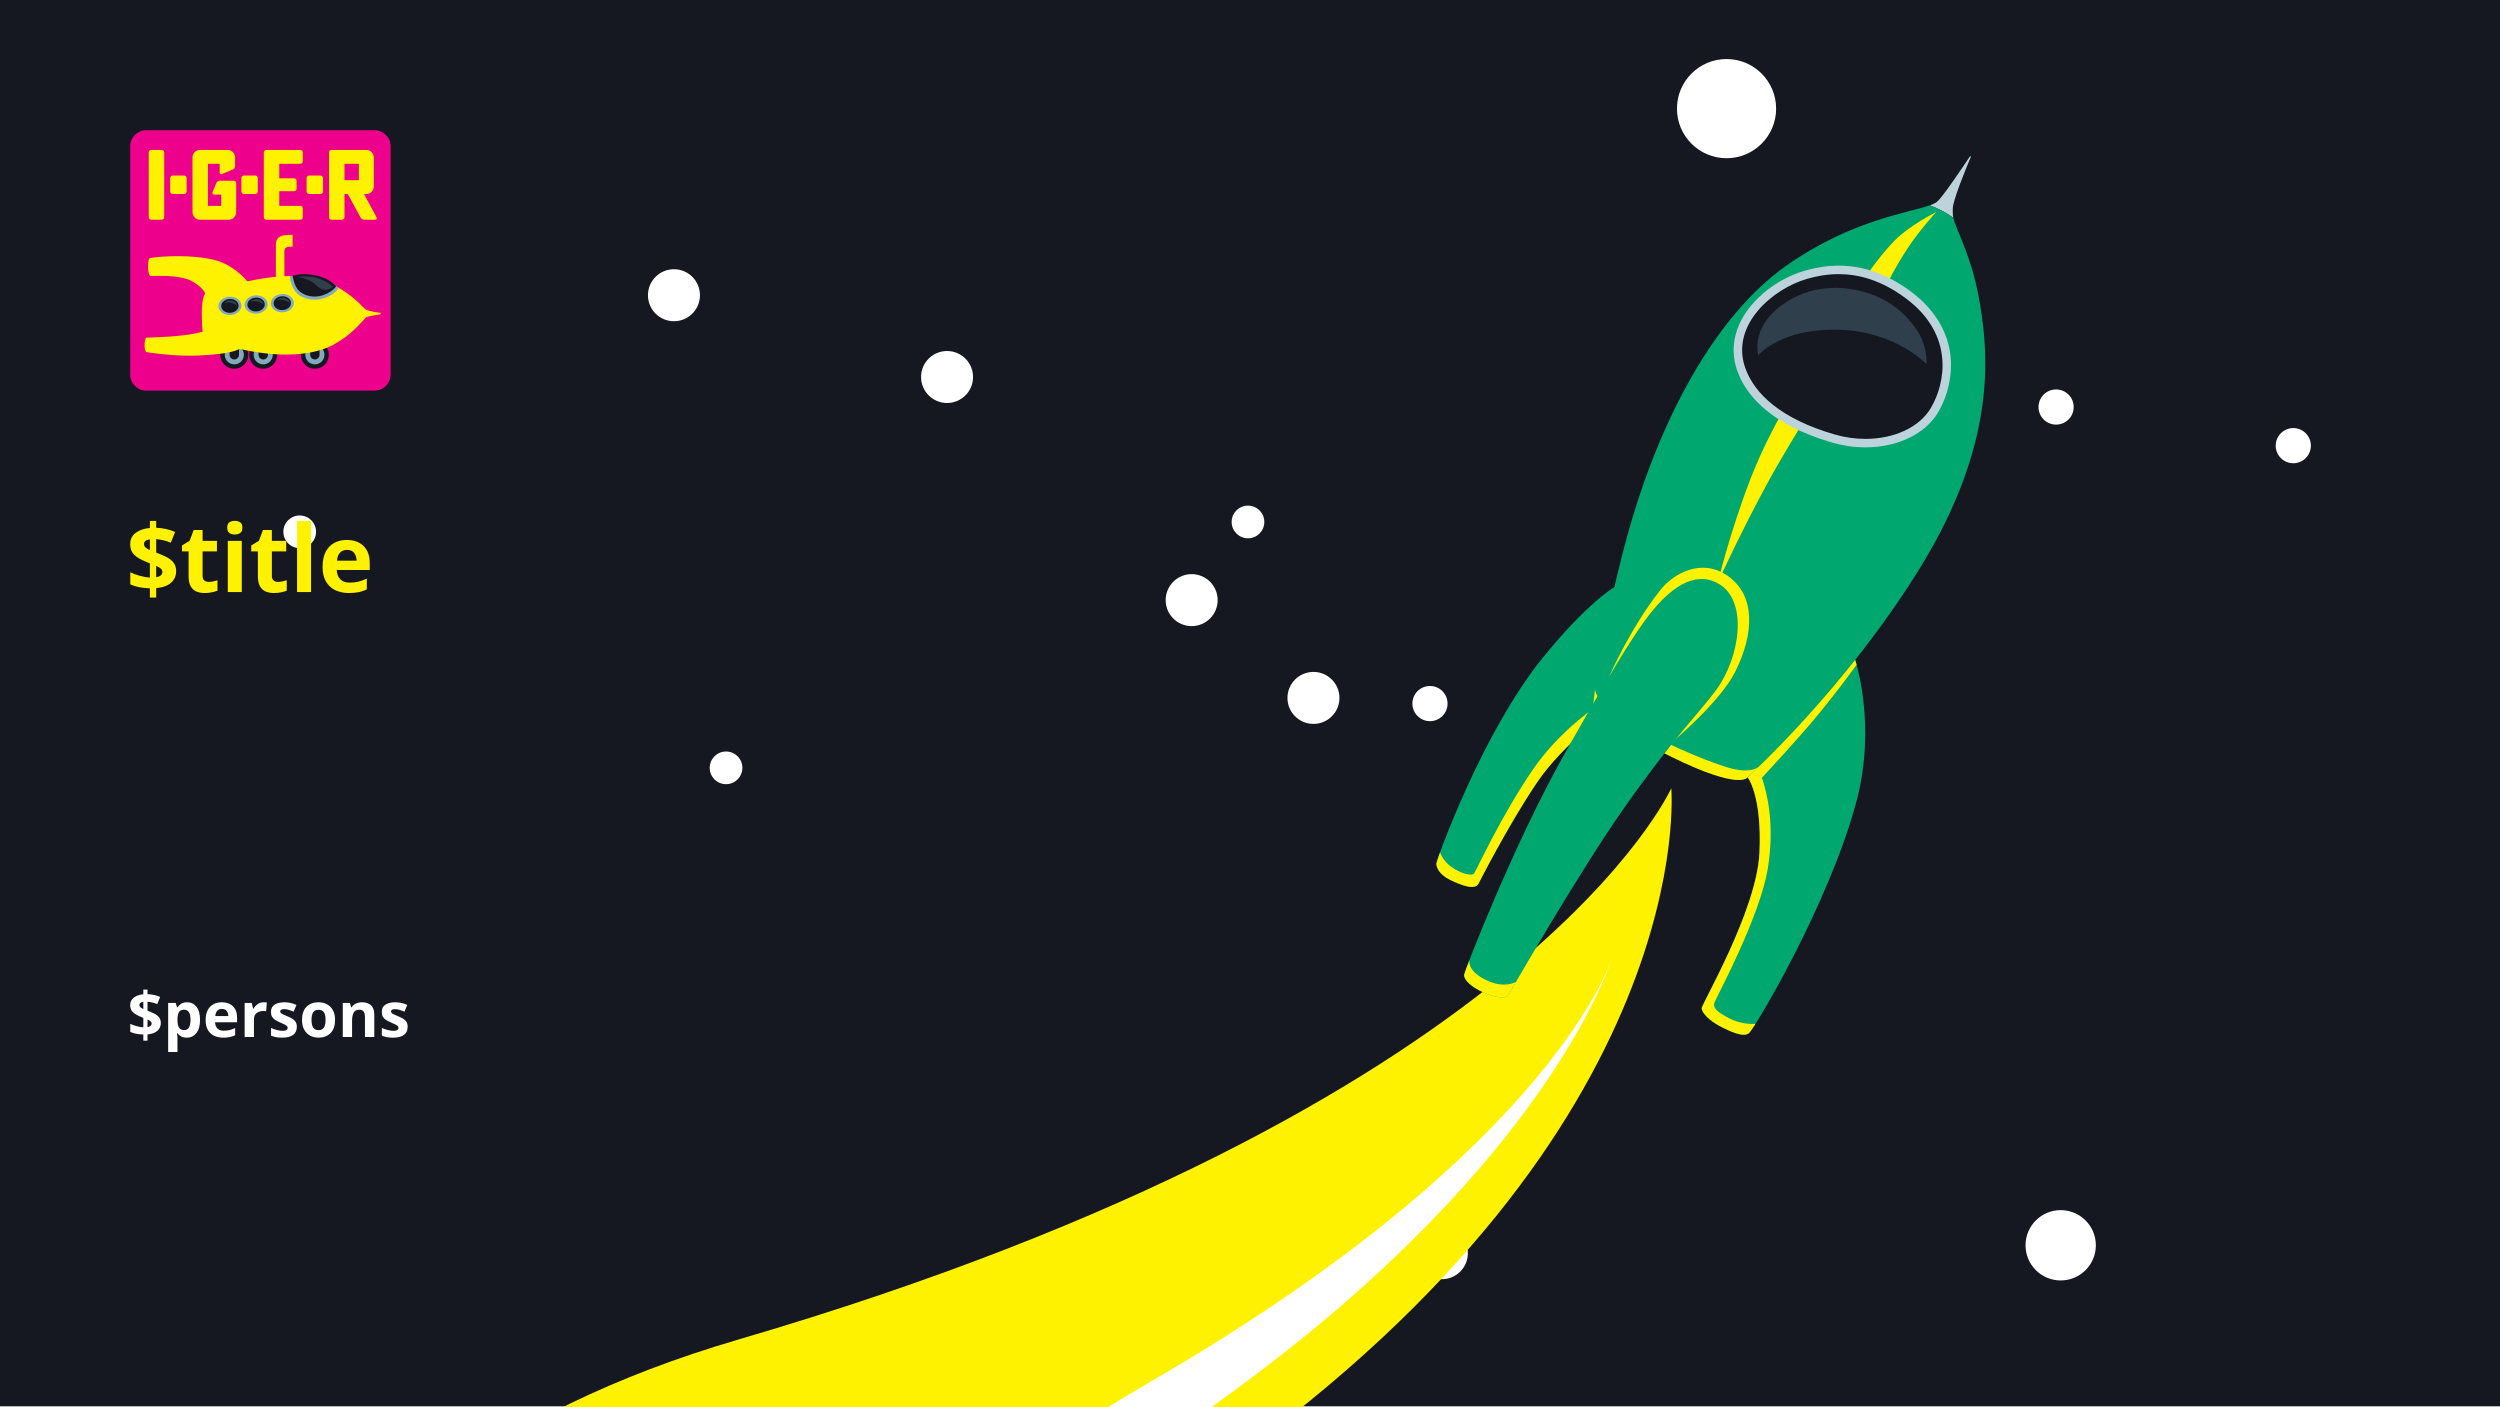
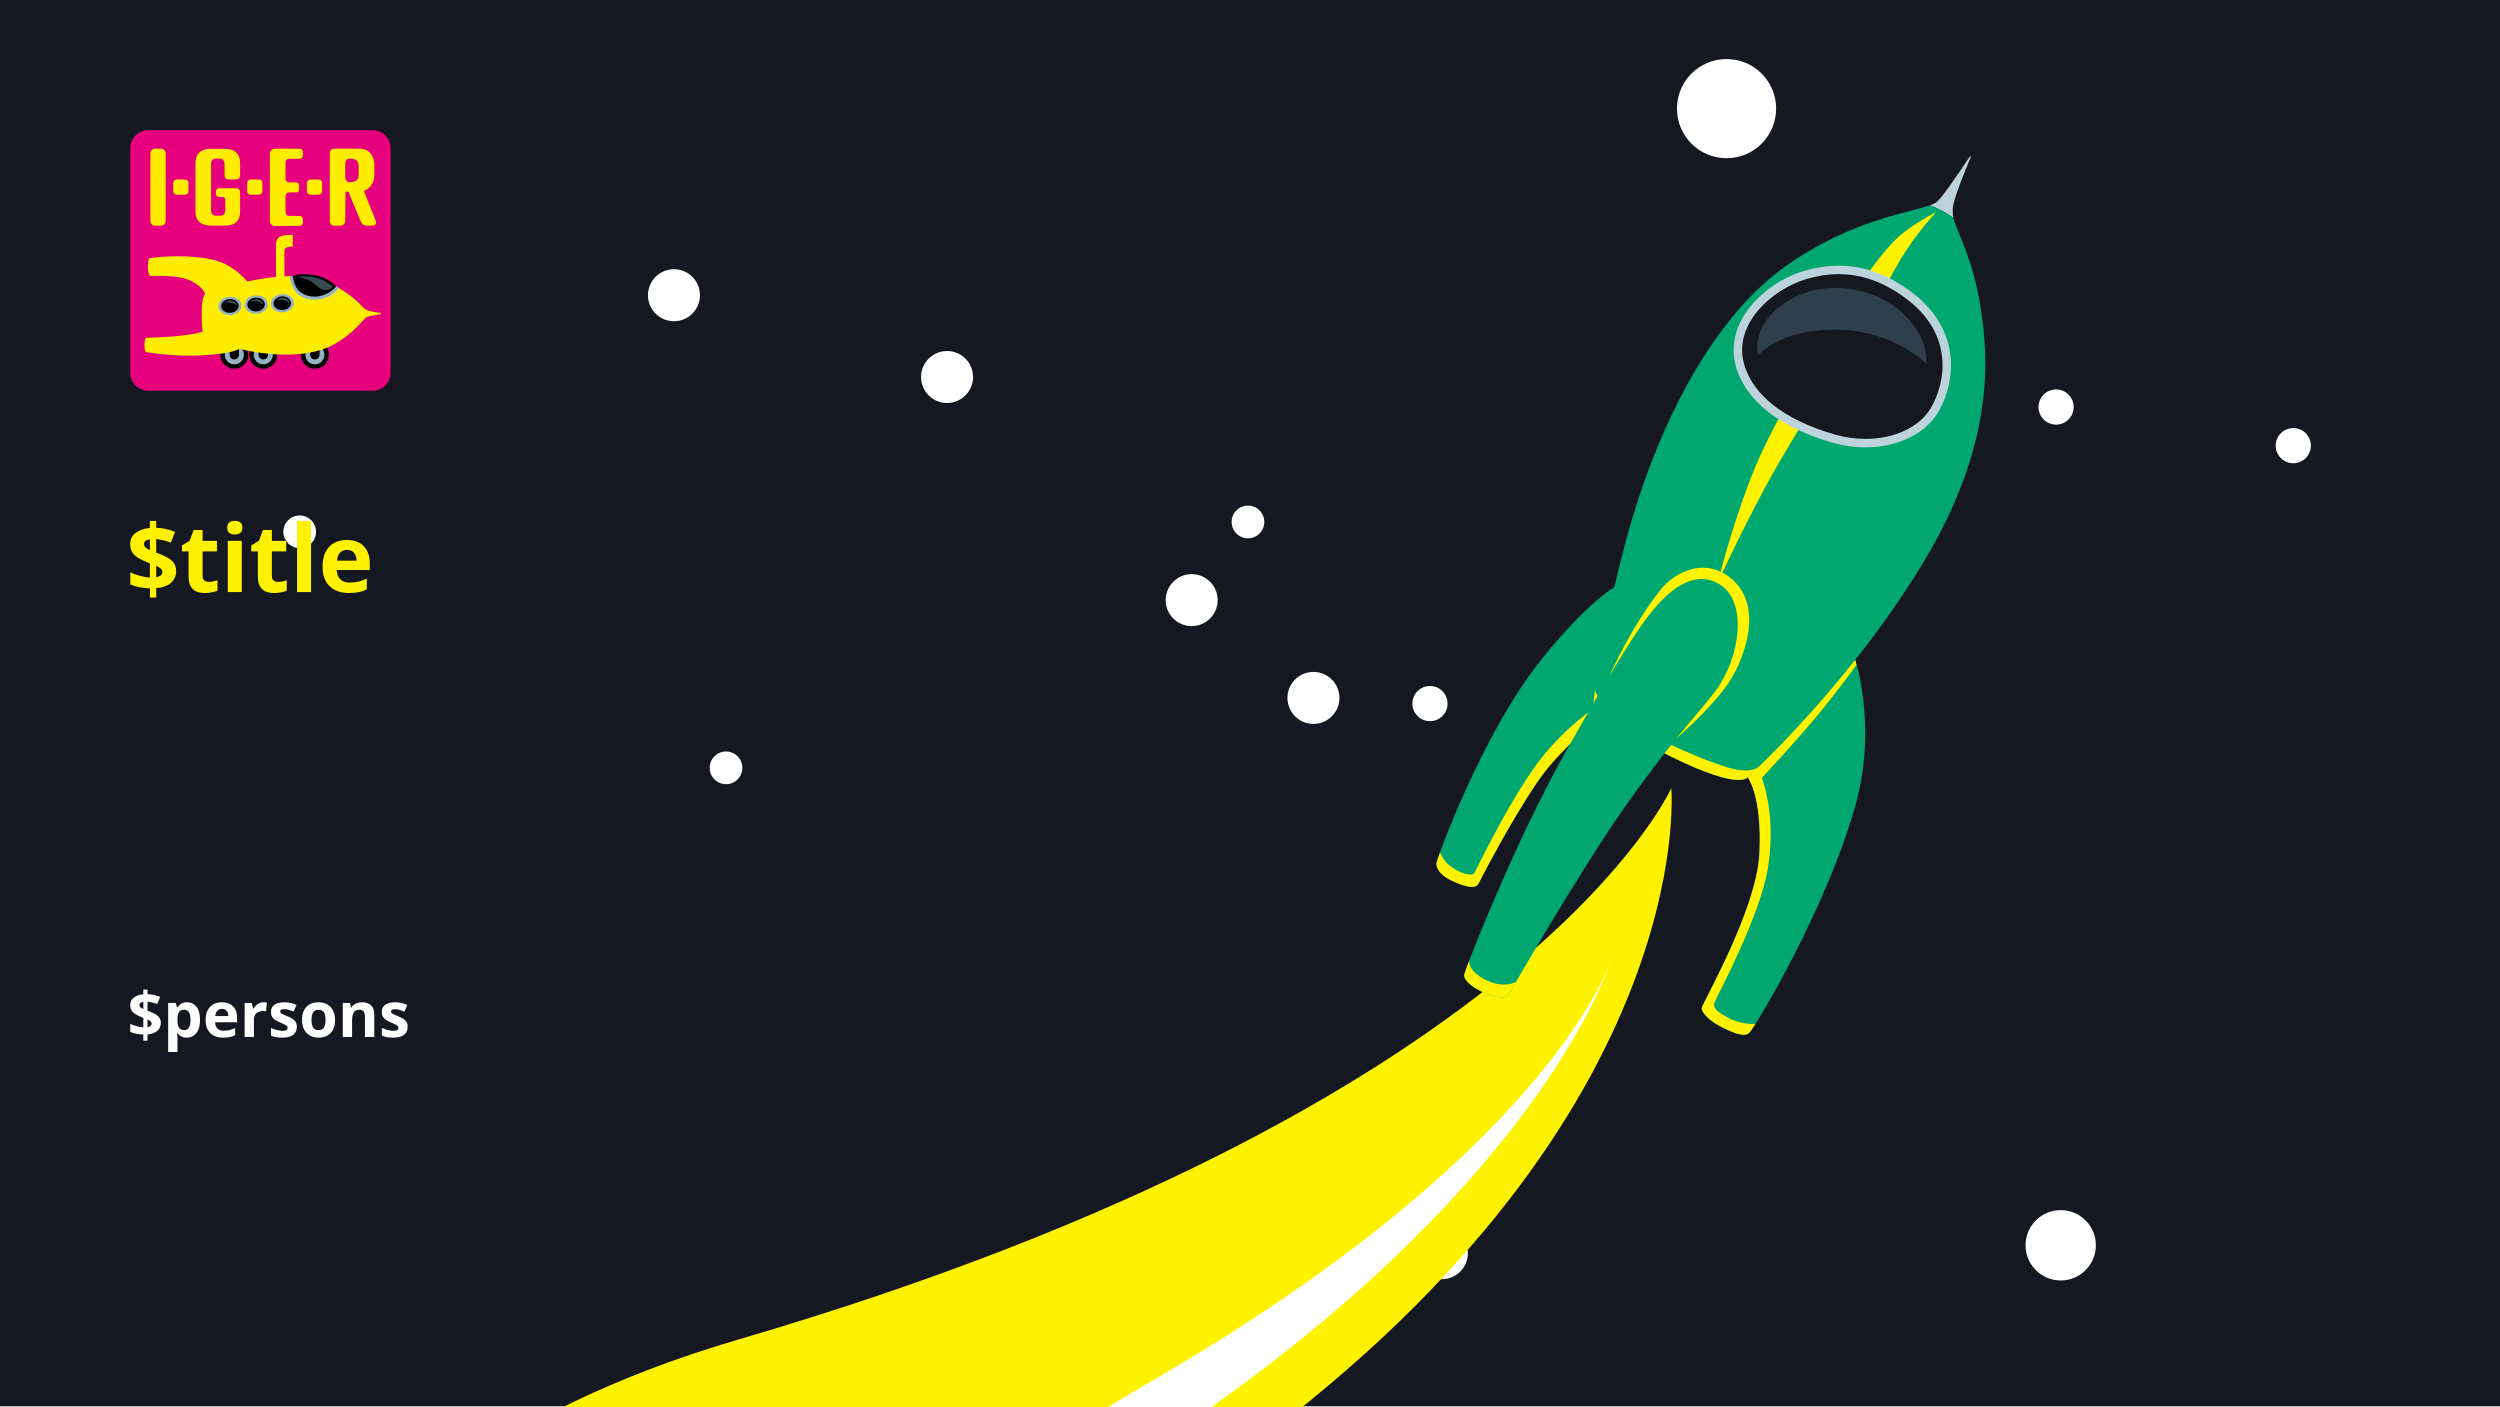
<svg xmlns="http://www.w3.org/2000/svg" width="1920" height="1080" viewBox="0 0 1920 1080" version="1.1" id="svg5">
  <defs id="defs2">
    <rect x="116.88" y="443.352" width="553.798" height="149.966" id="rect13524" />
    <rect x="208.382" y="779.766" width="752.065" height="107.242" id="rect6436" />
    <rect x="213.072" y="513.886" width="753.096" height="260.792" id="rect6380" />
    <rect x="213.072" y="513.886" width="753.096" height="361.792" id="rect6380-4" />
    <rect x="208.382" y="779.766" width="1002.064" height="51.242" id="rect6436-7" />
  </defs>
  <g id="layer2">
    <path id="rect3321" style="fill:#151821;stroke-width:1.89;paint-order:stroke fill markers" d="M 0,0 H 1920 V 1080 H 0 Z" />
    <g id="g13514" transform="translate(-66.50875,481.5692)">
      <path fill-rule="nonzero" fill="#ffffff" fill-opacity="1" d="m 1676.125,474.814 c 0,14.911 -12.094,27.005 -27.005,27.005 -14.917,0 -27.005,-12.094 -27.005,-27.005 0,-14.917 12.088,-27.005 27.005,-27.005 14.912,0 27.005,12.089 27.005,27.005" id="star00" style="stroke-width:1.333" />
      <path fill-rule="nonzero" fill="#ffffff" fill-opacity="1" d="m 1841.26,-139.294 c 0,7.458 -6.047,13.5 -13.505,13.5 -7.458,0 -13.5,-6.042 -13.5,-13.5 0,-7.458 6.042,-13.505 13.5,-13.505 7.458,0 13.505,6.047 13.505,13.505" id="star01" style="stroke-width:1.333" />
      <path fill-rule="nonzero" fill="#ffffff" fill-opacity="1" d="m 1659.095,-168.973 c 0,7.458 -6.047,13.5 -13.505,13.5 -7.458,0 -13.5,-6.042 -13.5,-13.5 0,-7.458 6.042,-13.505 13.5,-13.505 7.458,0 13.505,6.047 13.505,13.505" id="star02" style="stroke-width:1.333" />
      <path fill-rule="nonzero" fill="#ffffff" fill-opacity="1" d="m 1430.577,-398.141 c 0,21.031 -17.052,38.083 -38.083,38.083 -21.031,0 -38.083,-17.052 -38.083,-38.083 0,-21.031 17.052,-38.083 38.083,-38.083 21.031,0 38.083,17.052 38.083,38.083" id="star03" style="stroke-width:1.333" />
      <path fill-rule="nonzero" fill="#ffffff" fill-opacity="1" d="m 1193.822,480.897 c 0,11.026 -8.943,19.963 -19.963,19.963 -11.026,0 -19.964,-8.938 -19.964,-19.963 0,-11.026 8.938,-19.964 19.964,-19.964 11.021,0 19.963,8.938 19.963,19.964" id="star04" style="stroke-width:1.333" />
      <path fill-rule="nonzero" fill="#ffffff" fill-opacity="1" d="m 1178.227,58.778 c 0,7.458 -6.047,13.505 -13.5,13.505 -7.458,0 -13.505,-6.047 -13.505,-13.505 0,-7.453 6.047,-13.5 13.505,-13.5 7.453,0 13.5,6.047 13.5,13.5" id="star05" style="stroke-width:1.333" />
      <path fill-rule="nonzero" fill="#ffffff" fill-opacity="1" d="m 1095.203,54.429 c 0,11.021 -8.938,19.964 -19.964,19.964 -11.026,0 -19.963,-8.943 -19.963,-19.964 0,-11.026 8.937,-19.969 19.963,-19.969 11.026,0 19.964,8.943 19.964,19.969" id="star06" style="stroke-width:1.333" />
      <path fill-rule="nonzero" fill="#ffffff" fill-opacity="1" d="m 1001.673,-20.675 c 0,11.026 -8.943,19.964 -19.964,19.964 -11.026,0 -19.969,-8.938 -19.969,-19.964 0,-11.026 8.943,-19.964 19.969,-19.964 11.021,0 19.964,8.938 19.964,19.964" id="star07" style="stroke-width:1.333" />
      <path fill-rule="nonzero" fill="#ffffff" fill-opacity="1" d="m 1037.506,-80.701 c 0,6.932 -5.614,12.552 -12.547,12.552 -6.927,0 -12.547,-5.62 -12.547,-12.552 0,-6.927 5.62,-12.547 12.547,-12.547 6.932,0 12.547,5.62 12.547,12.547" id="star08" style="stroke-width:1.333" />
      <path fill-rule="nonzero" fill="#ffffff" fill-opacity="1" d="m 813.814,-192.029 c 0,11.021 -8.943,19.964 -19.964,19.964 -11.026,0 -19.969,-8.943 -19.969,-19.964 0,-11.026 8.943,-19.969 19.969,-19.969 11.021,0 19.964,8.943 19.964,19.969" id="star09" style="stroke-width:1.333" />
      <path fill-rule="nonzero" fill="#ffffff" fill-opacity="1" d="m 604.073,-254.838 c 0,11.026 -8.943,19.964 -19.969,19.964 -11.021,0 -19.963,-8.937 -19.963,-19.964 0,-11.026 8.943,-19.964 19.963,-19.964 11.026,0 19.969,8.938 19.969,19.964" id="star10" style="stroke-width:1.333" />
      <g id="conflicting">
        <path fill-rule="nonzero" fill="#ffffff" fill-opacity="1" d="m 636.656,108.132 c 0,6.932 -5.62,12.547 -12.552,12.547 -6.927,0 -12.547,-5.615 -12.547,-12.547 0,-6.932 5.62,-12.547 12.547,-12.547 6.932,0 12.552,5.615 12.552,12.547" id="star11" style="stroke-width:1.333" />
        <path fill-rule="nonzero" fill="#ffffff" fill-opacity="1" d="m 309.226,-73.147 c 0,6.932 -5.62,12.547 -12.552,12.547 -6.927,0 -12.547,-5.615 -12.547,-12.547 0,-6.932 5.62,-12.547 12.547,-12.547 6.932,0 12.552,5.615 12.552,12.547" id="star12" style="stroke-width:1.333" />
      </g>
    </g>
  </g>
  <g id="layer1">
-     <g id="g20388">
-       <path fill-rule="nonzero" fill="#ec008c" fill-opacity="1" d="M 287.698,300.002 H 112.3 C 105.506,300.002 100,294.494 100,287.7 V 112.302 C 100,105.508 105.506,100 112.3,100 H 287.698 C 294.492,100 300,105.508 300,112.302 v 175.397 c 0,6.794 -5.508,12.302 -12.302,12.302" id="path4737" style="stroke-width:0.627" />
-       <path fill-rule="nonzero" fill="#151821" fill-opacity="1" d="m 190.683,272.468 c 0,5.932 -4.808,10.737 -10.737,10.737 -5.929,0 -10.737,-4.805 -10.737,-10.737 0,-5.929 4.808,-10.735 10.737,-10.735 5.929,0 10.737,4.805 10.737,10.735" id="path4739" style="stroke-width:0.627" />
-       <path fill-rule="nonzero" fill="#84a9b9" fill-opacity="1" d="m 187.299,272.468 c 0,4.061 -3.292,7.355 -7.352,7.355 -4.061,0 -7.352,-3.294 -7.352,-7.355 0,-4.061 3.292,-7.352 7.352,-7.352 4.061,0 7.352,3.292 7.352,7.352" id="path4741" style="stroke-width:0.627" />
-       <path fill-rule="nonzero" fill="#151821" fill-opacity="1" d="m 212.885,272.468 c 0,5.932 -4.808,10.737 -10.737,10.737 -5.929,0 -10.737,-4.805 -10.737,-10.737 0,-5.929 4.808,-10.735 10.737,-10.735 5.929,0 10.737,4.805 10.737,10.735" id="path4743" style="stroke-width:0.627" />
-       <path fill-rule="nonzero" fill="#84a9b9" fill-opacity="1" d="m 209.5,272.468 c 0,4.061 -3.292,7.355 -7.352,7.355 -4.061,0 -7.352,-3.294 -7.352,-7.355 0,-4.061 3.292,-7.352 7.352,-7.352 4.061,0 7.352,3.292 7.352,7.352" id="path4745" style="stroke-width:0.627" />
-       <path fill-rule="nonzero" fill="#151821" fill-opacity="1" d="m 252.567,272.468 c 0,5.932 -4.808,10.737 -10.737,10.737 -5.929,0 -10.737,-4.805 -10.737,-10.737 0,-5.929 4.808,-10.735 10.737,-10.735 5.929,0 10.737,4.805 10.737,10.735" id="path4747" style="stroke-width:0.627" />
-       <path fill-rule="nonzero" fill="#84a9b9" fill-opacity="1" d="m 249.182,272.468 c 0,4.061 -3.292,7.355 -7.352,7.355 -4.061,0 -7.352,-3.294 -7.352,-7.355 0,-4.061 3.292,-7.352 7.352,-7.352 4.061,0 7.352,3.292 7.352,7.352" id="path4749" style="stroke-width:0.627" />
-       <path fill-rule="nonzero" fill="#151821" fill-opacity="1" d="m 183.549,272.468 c 0,1.991 -1.614,3.603 -3.603,3.603 -1.989,0 -3.603,-1.612 -3.603,-3.603 v -7.352 h 7.205 z m 0,0" id="path4751" style="stroke-width:0.627" />
-       <path fill-rule="nonzero" fill="#151821" fill-opacity="1" d="m 205.751,272.468 c 0,1.991 -1.614,3.603 -3.603,3.603 -1.989,0 -3.603,-1.612 -3.603,-3.603 v -7.352 h 7.205 z m 0,0" id="path4753" style="stroke-width:0.627" />
-       <path fill-rule="nonzero" fill="#151821" fill-opacity="1" d="m 245.432,272.468 c 0,1.991 -1.614,3.603 -3.603,3.603 -1.989,0 -3.603,-1.612 -3.603,-3.603 v -7.352 h 7.205 z m 0,0" id="path4755" style="stroke-width:0.627" />
-       <path fill-rule="nonzero" fill="#fff200" fill-opacity="1" d="m 292.366,240.259 c -2.846,-0.162 -9.033,-1.413 -10.507,-2.15 -0.331,-0.164 -1.264,-0.615 -1.609,-0.911 -2.39,-2.047 -5.494,-6.189 -13.801,-12.067 -8.592,-6.076 -24.066,-15.447 -53.617,-12.657 -8.07,0.762 -15.834,2.087 -22.861,3.603 l -0.642,-0.715 c -1.947,-2.305 -10.923,-12.199 -24.428,-15.662 -17.205,-4.411 -40.436,-2.883 -47.695,-1.822 0,0 0.002,-0.002 0.002,-0.002 -0.181,0.027 -0.35,0.054 -0.509,0.078 -0.034,0.005 -0.064,0.01 -0.098,0.017 -0.196,0.032 -0.38,0.064 -0.546,0.093 -0.012,0.002 -0.027,0.005 -0.039,0.007 -0.167,0.032 -0.311,0.064 -0.441,0.093 -0.025,0.005 -0.051,0.01 -0.073,0.017 -0.12,0.027 -0.223,0.054 -0.304,0.081 -0.017,0.005 -0.027,0.01 -0.042,0.015 -0.078,0.027 -0.142,0.051 -0.179,0.076 -1.291,0.835 -1.254,4.71 -1.254,6.74 0,2.033 0.333,5.538 1.548,6.765 0.524,0.529 21.905,-1.658 32.319,4.217 0.465,0.262 0.896,0.524 1.33,0.784 5.9,3.61 8.001,6.926 8.748,8.785 -0.867,0.691 -2.672,3.566 -2.672,15.574 0,6.427 0.269,10.698 0.62,13.546 -1.629,0.426 -3.392,0.85 -5.312,1.259 -10.59,2.258 -27.463,2.966 -34.529,3.172 -1.585,0.042 -3.284,0.076 -3.284,0.076 -0.967,0.216 -1.533,3.324 -1.452,6.429 0.081,3.108 0.725,4.286 1.21,4.609 0.108,0.069 1.237,0.289 3.14,0.576 0.002,0 0.005,0 0.005,0 6.777,1.021 23.36,2.91 38.699,2.079 15.694,-0.852 21.844,-2.17 25.765,-3.363 1.57,-0.48 2.976,-1.029 4.222,-1.643 1.318,0.291 2.684,0.588 4.107,0.884 28.472,5.947 53.071,4.073 68.141,-4.235 14.311,-7.891 20.72,-16.858 24.12,-20.162 0.529,-0.517 0.989,-0.877 1.391,-1.043 1.438,-0.588 7.681,-1.651 10.534,-2.028 0.135,-0.02 0.127,-1.107 -0.007,-1.114" id="path4757" style="stroke-width:0.627" />
-       <path fill-rule="nonzero" fill="#84a9b9" fill-opacity="1" d="m 222.542,211.969 c 0,0 0.48,10.59 7.813,15.165 4.536,2.829 12.177,4.536 20.311,1.305 7.017,-2.787 9.515,-7.357 9.515,-7.357 0,0 -9.339,-5.675 -18.954,-7.71 -8.095,-1.714 -18.685,-1.403 -18.685,-1.403" id="path4759" style="stroke-width:0.627" />
-       <path fill-rule="nonzero" fill="#151821" fill-opacity="1" d="m 242.128,211.42 c 10.928,2.165 16.025,8.486 16.025,8.486 0,0 -2.912,4.48 -10.517,6.963 -5.79,1.891 -13.395,0.894 -18.001,-3.493 -3.926,-3.737 -4.886,-11.43 -4.886,-11.43 0,0 5.976,-2.787 17.379,-0.527" id="path4761" style="stroke-width:0.627" />
-       <path fill-rule="nonzero" fill="#2f404c" fill-opacity="1" d="m 228.144,212.887 c 0,0 6.924,-1.577 14.602,0.389 7.678,1.969 12.9,6.885 12.9,6.885 0,0 -2.836,3.226 -7.414,2.194 -4.541,-1.021 -5.78,-5.124 -11.879,-7.565 -4.913,-1.967 -8.21,-1.903 -8.21,-1.903" id="path4763" style="stroke-width:0.627" />
-       <path fill-rule="nonzero" fill="#84a9b9" fill-opacity="1" d="m 185.44,234.452 c 0.201,3.902 -3.598,7.269 -8.486,7.521 -4.889,0.252 -9.015,-2.704 -9.216,-6.605 -0.203,-3.902 3.598,-7.267 8.486,-7.519 4.889,-0.255 9.015,2.704 9.216,6.603" id="path4765" style="stroke-width:0.627" />
-       <path fill-rule="nonzero" fill="#151821" fill-opacity="1" d="m 183.221,234.567 c 0.152,2.937 -2.709,5.469 -6.385,5.66 -3.679,0.189 -6.784,-2.035 -6.936,-4.972 -0.152,-2.934 2.706,-5.467 6.385,-5.658 3.679,-0.191 6.784,2.035 6.936,4.969" id="path4767" style="stroke-width:0.627" />
-       <path fill-rule="nonzero" fill="#2f404c" fill-opacity="1" d="m 172.192,232.777 c 0,0 2.457,-2.701 5.832,-1.913 4.33,1.014 4,4.007 4,4.007 0,0 -1.43,-1.646 -4.751,-2.356 -2.682,-0.573 -5.08,0.262 -5.08,0.262" id="path4769" style="stroke-width:0.627" />
-       <path fill-rule="nonzero" fill="#84a9b9" fill-opacity="1" d="m 205.56,233.414 c 0.203,3.902 -3.595,7.267 -8.484,7.519 -4.891,0.255 -9.015,-2.704 -9.219,-6.605 -0.201,-3.899 3.598,-7.267 8.489,-7.519 4.886,-0.252 9.013,2.704 9.214,6.605" id="path4771" style="stroke-width:0.627" />
-       <path fill-rule="nonzero" fill="#151821" fill-opacity="1" d="m 203.341,233.529 c 0.152,2.934 -2.706,5.467 -6.385,5.658 -3.679,0.191 -6.782,-2.035 -6.934,-4.969 -0.152,-2.937 2.706,-5.469 6.385,-5.66 3.679,-0.189 6.782,2.035 6.934,4.972" id="path4773" style="stroke-width:0.627" />
-       <path fill-rule="nonzero" fill="#2f404c" fill-opacity="1" d="m 192.314,231.736 c 0,0 2.457,-2.701 5.831,-1.91 4.33,1.012 4,4.004 4,4.004 0,0 -1.43,-1.646 -4.751,-2.356 -2.682,-0.573 -5.08,0.262 -5.08,0.262" id="path4775" style="stroke-width:0.627" />
-       <path fill-rule="nonzero" fill="#84a9b9" fill-opacity="1" d="m 225.682,232.373 c 0.201,3.902 -3.598,7.269 -8.486,7.521 -4.889,0.252 -9.015,-2.706 -9.216,-6.605 -0.201,-3.902 3.598,-7.267 8.486,-7.521 4.889,-0.252 9.015,2.706 9.216,6.605" id="path4777" style="stroke-width:0.627" />
-       <path fill-rule="nonzero" fill="#151821" fill-opacity="1" d="m 223.463,232.488 c 0.152,2.937 -2.706,5.469 -6.385,5.66 -3.679,0.189 -6.784,-2.035 -6.936,-4.972 -0.152,-2.934 2.709,-5.467 6.387,-5.658 3.676,-0.191 6.782,2.035 6.934,4.969" id="path4779" style="stroke-width:0.627" />
-       <path fill-rule="nonzero" fill="#2f404c" fill-opacity="1" d="m 212.437,230.698 c 0,0 2.457,-2.701 5.829,-1.913 4.33,1.014 4,4.007 4,4.007 0,0 -1.43,-1.646 -4.751,-2.356 -2.679,-0.573 -5.077,0.262 -5.077,0.262" id="path4781" style="stroke-width:0.627" />
-       <path fill-rule="nonzero" fill="#fff200" fill-opacity="1" d="m 116.143,168.743 c -1.07,0 -1.915,-0.843 -1.915,-1.915 v -49.779 c 0,-1.073 0.845,-1.915 1.915,-1.915 h 8.043 c 1.07,0 1.913,0.843 1.913,1.915 v 49.779 c 0,1.073 -0.843,1.915 -1.913,1.915 z m 0,0" id="path4783" style="stroke-width:0.627" />
-       <path fill-rule="nonzero" fill="#fff200" fill-opacity="1" d="m 132.608,148.983 c -1.073,0 -1.915,-0.843 -1.915,-1.915 v -10.338 c 0,-1.073 0.843,-1.915 1.915,-1.915 h 8.807 c 1.073,0 1.915,0.843 1.915,1.915 v 10.338 c 0,1.073 -0.843,1.915 -1.915,1.915 z m 0,0" id="path4785" style="stroke-width:0.627" />
-       <path fill-rule="nonzero" fill="#fff200" fill-opacity="1" d="m 153.593,168.743 c -3.14,0 -5.743,-2.603 -5.743,-5.743 v -42.123 c 0,-3.14 2.603,-5.743 5.743,-5.743 h 21.215 c 3.14,0 5.743,2.603 5.743,5.743 v 6.664 c 0,1.149 -0.688,2.219 -1.761,2.679 l -8.347,3.446 c -0.843,0.382 -1.763,-0.23 -1.763,-1.149 v -6.356 c 0,-0.23 -0.152,-0.385 -0.382,-0.385 h -8.195 c -0.23,0 -0.382,0.154 -0.382,0.385 v 31.553 c 0,0.23 0.152,0.382 0.382,0.382 h 9.42 c 0.23,0 0.385,-0.152 0.385,-0.382 v -7.889 c 0,-0.23 -0.154,-0.382 -0.385,-0.382 h -5.131 c -0.918,0 -1.531,-0.918 -1.225,-1.761 l 2.988,-7.122 c 0.382,-1.073 1.452,-1.763 2.603,-1.763 h 10.723 c 1.07,0 1.913,0.843 1.913,1.915 v 22.287 c 0,3.14 -2.603,5.743 -5.743,5.743 z m 0,0" id="path4787" style="stroke-width:0.627" />
-       <path fill-rule="nonzero" fill="#fff200" fill-opacity="1" d="m 187.291,148.983 c -1.073,0 -1.915,-0.843 -1.915,-1.915 v -10.338 c 0,-1.073 0.843,-1.915 1.915,-1.915 h 8.807 c 1.073,0 1.915,0.843 1.915,1.915 v 10.338 c 0,1.073 -0.843,1.915 -1.915,1.915 z m 0,0" id="path4789" style="stroke-width:0.627" />
-       <path fill-rule="nonzero" fill="#fff200" fill-opacity="1" d="m 204.524,168.743 c -1.073,0 -1.915,-0.843 -1.915,-1.915 v -49.779 c 0,-1.073 0.843,-1.915 1.915,-1.915 h 26.116 c 1.073,0 1.915,0.843 1.915,1.915 v 6.816 c 0,1.07 -0.843,1.913 -1.915,1.913 h -15.778 c -0.228,0 -0.382,0.154 -0.382,0.385 v 10.414 c 0,0.23 0.154,0.385 0.382,0.385 h 11.029 c 1.073,0 1.915,0.843 1.915,1.913 v 6.052 c 0,1.073 -0.843,1.915 -1.915,1.915 h -11.029 c -0.228,0 -0.382,0.152 -0.382,0.382 v 10.492 c 0,0.23 0.154,0.382 0.382,0.382 h 15.778 c 1.073,0 1.915,0.843 1.915,1.915 v 6.816 c 0,1.073 -0.843,1.915 -1.915,1.915 z m 0,0" id="path4791" style="stroke-width:0.627" />
-       <path fill-rule="nonzero" fill="#fff200" fill-opacity="1" d="m 237.379,148.983 c -1.073,0 -1.915,-0.843 -1.915,-1.915 v -10.338 c 0,-1.073 0.843,-1.915 1.915,-1.915 h 8.807 c 1.073,0 1.915,0.843 1.915,1.915 v 10.338 c 0,1.073 -0.843,1.915 -1.915,1.915 z m 0,0" id="path4793" style="stroke-width:0.627" />
-       <path fill-rule="nonzero" fill="#fff200" fill-opacity="1" d="m 264.95,125.778 c -0.23,0 -0.382,0.154 -0.382,0.385 v 11.871 c 0,0.228 0.152,0.382 0.382,0.382 h 10.262 c 0.23,0 0.385,-0.154 0.385,-0.382 v -11.871 c 0,-0.23 -0.154,-0.385 -0.385,-0.385 z m -10.34,42.966 c -1.07,0 -1.913,-0.843 -1.913,-1.915 v -49.779 c 0,-1.073 0.843,-1.915 1.913,-1.915 h 26.73 c 3.14,0 5.743,2.603 5.743,5.743 v 22.439 c 0,3.14 -2.603,5.743 -5.743,5.743 h -1.379 c -0.154,0 -0.306,0.154 -0.23,0.309 l 9.574,17.69 c 0.46,0.767 -0.152,1.685 -0.997,1.685 h -8.577 c -1.149,0 -2.297,-0.688 -2.834,-1.685 l -9.574,-17.69 c -0.076,-0.154 -0.306,-0.309 -0.534,-0.309 h -1.839 c -0.23,0 -0.382,0.154 -0.382,0.385 v 17.384 c 0,1.073 -0.843,1.915 -1.915,1.915 z m 0,0" id="path4795" style="stroke-width:0.627" />
-       <path fill-rule="nonzero" fill="#fff200" fill-opacity="1" d="m 211.869,217.423 v -29.456 c 0,-2.545 0.725,-5.667 4.499,-6.845 2.795,-0.872 8.381,-0.752 8.381,-0.752 v 9.084 c 0,0 -4.137,-0.362 -5.555,1.097 -0.884,0.911 -0.813,3.12 -0.813,3.12 l 0.064,22.586 z m 0,0" id="path4797" style="stroke-width:0.627" />
-     </g>
    <g id="g22032" transform="translate(-3301.977,507.4447)">
      <path fill-rule="nonzero" fill="#fff200" fill-opacity="1" d="m 744.996,418.332 c 0,0 -81.797,184.117 -537.055,317.473 -289.199,84.711 -322.824,282.848 -269.605,434.254 45.684,129.961 173.098,251.758 407.289,270.609 434.016,34.938 876.887,-261.027 876.887,-261.027 0,0 -528.152,188.406 -772.328,30.531 -142.875,-92.375 -131.77,-281.035 37.973,-401.91 C 762.492,612.91 744.996,418.332 744.996,418.332" id="path4429" transform="matrix(1.333333,0,0,1.333333,3592.193,-459.8766)" />
      <path fill-rule="nonzero" fill="#00a870" fill-opacity="1" d="m 4726.698,-0.892 c 0,0 16.802,49.792 0.995,109.094 -20.807,78.047 -78.156,174.484 -82.63,177.896 -4.505,3.438 -14.969,-1.854 -20.495,-4.562 -5.521,-2.703 -14.474,-8.542 -15.714,-14.464 -0.531,-2.557 42.37,-75.062 44.396,-119.62 2.016,-44.224 -9.094,-57.979 -9.094,-57.979 z m 0,0" id="path4471" style="stroke-width:1.333" />
      <path fill-rule="nonzero" fill="#00a870" fill-opacity="1" d="m 4437.463,171.16 c -2.594,5.286 -13.162,1.365 -21.74,-2.839 -8.969,-4.396 -10.599,-10.109 -10.62,-12.536 -0.016,-2.427 34.865,-99.927 81.141,-157.359 39.583,-49.13 61.568,-58.552 61.568,-58.552 l -8.636,97.708 c 0,0 -36.208,25.484 -56.833,55.964 -21.906,32.375 -44.88,77.615 -44.88,77.615" id="path4473" style="stroke-width:1.333" />
      <path fill-rule="nonzero" fill="#fff200" fill-opacity="1" d="m 4651.599,81.321 -7.448,8.151 c 0,0 11.115,13.755 9.099,57.984 -2.026,44.557 -44.927,117.057 -44.396,119.615 1.24,5.922 10.193,11.76 15.719,14.464 5.521,2.708 15.984,8 20.49,4.562 0.661,-0.5 2.474,-3.031 5.151,-7.234 0,0 -10.224,1.062 -20.573,-4.427 -10.349,-5.495 -12.328,-8.333 -10.839,-12.229 1.49,-3.896 34.87,-65.703 40.849,-102.625 5.391,-33.292 -0.349,-57.63 -4.521,-69.703 0,0 25.906,-27.771 41.432,-46.438 17.724,-21.307 31.261,-40.37 31.261,-40.37 l -1.125,-3.964 z m 0,0" id="path4475" style="stroke-width:1.333" />
      <path fill-rule="nonzero" fill="#fff200" fill-opacity="1" d="m 4407.979,147.04 c -1.88,5.203 -2.875,8.333 -2.875,8.745 0.021,2.427 1.651,8.141 10.62,12.536 8.578,4.203 19.146,8.125 21.74,2.839 0,0 22.974,-45.24 44.88,-77.615 20.625,-30.479 56.833,-55.958 56.833,-55.958 l 0.932,-10.5 c 0,0 -36.182,20.51 -60.766,56.318 -24.979,36.385 -43.964,78.802 -45.474,80.167 -1.505,1.365 -6.588,0.599 -12.01,-2.099 -12.13,-6.036 -13.88,-14.432 -13.88,-14.432" id="path4477" style="stroke-width:1.333" />
      <path fill-rule="nonzero" fill="#bdd3dc" fill-opacity="1" d="m 4784.125,-349.778 c 2.594,-0.927 4.557,-1.87 5.766,-2.948 4.328,-3.844 18.984,-25.599 24.922,-34.526 0.281,-0.427 0.932,-0.078 0.74,0.391 -4.13,9.792 -13.922,33.693 -13.87,39.833 0.011,1.375 -0.016,5.245 0.406,6.885 -5.724,-4.266 -11.667,-7.13 -17.963,-9.635" id="path4479" style="stroke-width:1.333" />
      <path fill-rule="nonzero" fill="#00a870" fill-opacity="1" d="m 4674.083,-303.564 c 49.885,-34.969 93.401,-40.255 110.042,-46.214 6.297,2.505 12.239,5.37 17.963,9.635 2.938,11.359 14.693,29.995 20.74,67.453 6.25,38.724 12.24,105.911 -45.578,200.26 -57.375,93.625 -133.094,161.901 -133.094,161.901 0,0 -5.13,10.464 -58,-15.438 -60.849,-29.818 -60.641,-38.714 -60.641,-38.714 0,0 2.536,-38.984 22.615,-117.719 26.792,-105.068 73.417,-184.349 125.953,-221.167" id="path4481" style="stroke-width:1.333" />
      <path fill-rule="nonzero" fill="#fff200" fill-opacity="1" d="m 4526.943,22.076 c -1.141,8.839 -1.432,13.245 -1.432,13.245 0,0 -0.203,8.896 60.646,38.714 52.87,25.901 58,15.438 58,15.438 0,0 3.266,-2.943 8.953,-8.453 0,0 -5.438,6.646 -24.521,0.896 -19.083,-5.75 -55.406,-21.604 -78.573,-35.979 -23.167,-14.37 -23.073,-23.859 -23.073,-23.859" id="path4483" style="stroke-width:1.333" />
      <path fill-rule="nonzero" fill="#fff200" fill-opacity="1" d="m 4789.078,-344.715 c 0,0 -21.182,10.833 -31.99,21.964 -10.802,11.125 -20.234,24.818 -20.234,24.818 l 15.641,6.214 c 0,0 4.87,-10.333 14.703,-25.271 9.333,-14.177 21.88,-27.724 21.88,-27.724" id="path4485" style="stroke-width:1.333" />
      <path fill-rule="nonzero" fill="#fff200" fill-opacity="1" d="m 4687.104,-183.621 c 0,0 -17.125,27.516 -29.146,49.823 -20.594,38.208 -36.661,73.641 -36.661,73.641 0,0 9.443,-39.187 25.328,-80.271 10.198,-26.37 24.542,-51.005 24.542,-51.005 z m 0,0" id="path4487" style="stroke-width:1.333" />
      <path fill-rule="nonzero" fill="#fff200" fill-opacity="1" d="m 4588.88,60.129 c 0,0 34.516,-29.172 45.75,-51.698 14.901,-29.865 15.5,-58.823 -5.886,-73.688 -20.536,-14.276 -42.182,-0.839 -51.193,10.427 -23.036,28.812 -39.307,66.031 -39.307,66.031 z m 0,0" id="path4489" style="stroke-width:1.333" />
      <path fill-rule="nonzero" fill="#00a870" fill-opacity="1" d="m 4460.354,256.837 c -2.562,3.578 -13.099,1.234 -22.365,-3.703 -9.26,-4.943 -11.568,-9.286 -11.583,-11.724 -0.011,-2.437 38.031,-100.63 77.76,-171.021 34.635,-61.359 50.021,-85.964 60.661,-100.672 19.073,-26.359 38.682,-39.24 56.917,-28.922 23.115,13.083 16.662,56.766 -1.917,81.911 -13.344,18.057 -30.734,34.01 -69.667,89.161 -35.823,50.75 -89.807,144.969 -89.807,144.969" id="path4491" style="stroke-width:1.333" />
      <path fill-rule="nonzero" fill="#fff200" fill-opacity="1" d="m 4430.536,229.806 c -2.661,6.943 -4.13,11.125 -4.13,11.604 0.016,2.438 2.323,6.776 11.588,11.719 9.261,4.943 19.797,7.286 22.359,3.708 0,0 2.193,-3.828 5.984,-10.349 0,0 -8.776,5.984 -23.766,-1.594 -14.401,-7.281 -12.037,-15.089 -12.037,-15.089" id="path4493" style="stroke-width:1.333" />
      <path fill-rule="nonzero" fill="#151821" fill-opacity="1" d="m 4734.646,-167.132 c -8.229,0 -16.474,-1.182 -24.516,-3.505 -48.401,-13.995 -65.37,-36.958 -71.073,-53.76 -3.995,-11.766 -2.922,-24.078 3.104,-35.609 8.599,-16.432 26.995,-30.74 46.875,-36.443 8.708,-2.5 16.901,-3.714 25.047,-3.714 18.609,0 36.828,6.635 54.146,19.724 16.849,12.729 26.724,29.052 28.552,47.198 1.385,13.724 -1.922,28.568 -9.073,40.719 -9.203,15.661 -29.542,25.391 -53.062,25.391 z m 0,0" id="path4495" style="stroke-width:1.333" />
      <path fill-rule="nonzero" fill="#bdd3dc" fill-opacity="1" d="m 4714.083,-303.418 c -8.453,0 -16.938,1.255 -25.943,3.839 -20.698,5.943 -39.875,20.88 -48.859,38.062 -6.453,12.339 -7.594,25.536 -3.307,38.167 5.958,17.531 23.5,41.458 73.25,55.839 8.338,2.411 16.885,3.63 25.422,3.63 24.672,0 46.078,-10.339 55.87,-26.99 7.49,-12.74 10.953,-28.302 9.505,-42.698 -1.927,-19.068 -12.24,-36.172 -29.828,-49.469 -17.896,-13.521 -36.776,-20.38 -56.109,-20.38 m 0,6.505 c 15.484,0 33.135,4.672 52.188,19.068 36.505,27.589 30.016,64.328 18.635,83.677 -8.838,15.031 -28.406,23.781 -50.26,23.781 -7.708,0 -15.703,-1.089 -23.615,-3.375 -40.948,-11.839 -61.927,-31.172 -68.896,-51.682 -10.943,-32.214 20.792,-60.125 47.797,-67.88 7.266,-2.083 15.359,-3.589 24.151,-3.589" id="path4497" style="stroke-width:1.333" />
      <path fill-rule="nonzero" fill="#2f404c" fill-opacity="1" d="m 4772.448,-256.387 c -8.104,-10.812 -21.99,-24.911 -49.354,-29.078 -27.365,-4.167 -48.266,6.693 -60.172,18.896 -15.411,15.792 -10.594,31.979 -10.594,31.979 0,0 17.292,-21.276 63.083,-19.578 43.203,1.604 66.109,26.417 66.109,26.417 0,0 1.422,-14.635 -9.073,-28.635" id="path4499" style="stroke-width:1.333" />
      <path fill-rule="nonzero" fill="#ffffff" fill-opacity="1" d="m 4540.109,228.103 c 0,0 -45.26,152.865 -288.943,331.443 -201.005,147.302 -267.766,179.443 -296.526,339.906 -28.761,160.464 70.359,296.844 234.271,355.432 277.427,99.167 710.755,-25.333 710.755,-25.333 0,0 -532.688,229.474 -839.396,78.01 -252.786,-124.838 -268.057,-330.458 -191.396,-483.276 53.245,-106.146 189.615,-196.344 323.771,-274.734 304.146,-177.714 347.464,-321.448 347.464,-321.448" id="path4501" style="stroke-width:1.333" />
      <path fill-rule="nonzero" fill="#ffffff" fill-opacity="1" d="m 3631.651,1061.566 c 0,0 45.297,115.958 150.385,202.927 131.464,108.797 230.109,144.948 230.109,144.948 0,0 -134.542,-32.062 -235.036,-100.693 -156.328,-106.766 -145.458,-247.182 -145.458,-247.182" id="path4503" style="stroke-width:1.333" />
    </g>
+     <g id="g2721" transform="translate(664.2107,34.8062)">
+       <path class="st0" d="m -378.043,265.264 h -172.335 c -7.622,0 -13.832,-6.21 -13.832,-13.903 V 79.026 c 0,-7.622 6.21,-13.832 13.832,-13.832 h 172.335 c 7.622,0 13.832,6.21 13.832,13.832 v 172.335 c 0.071,7.692 -6.14,13.903 -13.832,13.903 z" id="path957" style="fill:#e6007e;stroke-width:0.706" />
+       <g id="g977" transform="matrix(0.7057142,0,0,0.7057142,-564.2107,65.1938)">
+         <g id="g961">
+           <circle cx="113.3" cy="244.4" r="15.2" id="circle959" />
+         </g>
+         <circle class="st1" cx="113.3" cy="244.4" r="10.4" id="circle963" style="fill:#93b2c2" />
+         <g id="g967">
+           <circle cx="144.8" cy="244.4" r="15.2" id="circle965" />
+         </g>
+         <circle class="st1" cx="144.8" cy="244.4" r="10.4" id="circle969" style="fill:#93b2c2" />
+         <g id="g973">
+           <circle cx="201" cy="244.4" r="15.2" id="circle971" />
+         </g>
+         <circle class="st1" cx="201" cy="244.4" r="10.4" id="circle975" style="fill:#93b2c2" />
+       </g>
+       <path d="m -480.654,237.67 c 0,1.976 -1.623,3.599 -3.599,3.599 -1.976,0 -3.599,-1.623 -3.599,-3.599 v -7.339 h 7.198 z" id="path979" style="stroke-width:0.706" />
+       <path d="m -458.424,237.67 c 0,1.976 -1.623,3.599 -3.599,3.599 -1.976,0 -3.599,-1.623 -3.599,-3.599 v -7.339 h 7.198 z" id="path981" style="stroke-width:0.706" />
+       <path d="m -418.763,237.67 c 0,1.976 -1.623,3.599 -3.599,3.599 -1.976,0 -3.599,-1.623 -3.599,-3.599 v -7.339 h 7.198 z" id="path983" style="stroke-width:0.706" />
+       <path class="st2" d="m -371.833,205.49 c -2.823,-0.141 -9.033,-1.411 -10.515,-2.117 -0.353,-0.141 -1.27,-0.635 -1.623,-0.917 -2.399,-2.047 -5.505,-6.21 -13.832,-12.068 -8.61,-6.069 -24.065,-15.455 -53.634,-12.632 -8.045,0.776 -15.808,2.117 -22.865,3.599 l -0.635,-0.706 c -1.976,-2.329 -10.939,-12.209 -24.418,-15.667 -17.219,-4.446 -40.437,-2.893 -47.706,-1.835 0,0 0,0 0,0 -0.212,0 -0.353,0.071 -0.494,0.071 0,0 -0.071,0 -0.071,0 -0.212,0 -0.353,0.071 -0.565,0.071 0,0 0,0 -0.071,0 -0.141,0 -0.282,0.071 -0.423,0.071 0,0 -0.071,0 -0.071,0 -0.141,0 -0.212,0.071 -0.282,0.071 0,0 0,0 -0.071,0 -0.071,0 -0.141,0.071 -0.212,0.071 -1.27,0.847 -1.27,4.728 -1.27,6.775 0,2.047 0.353,5.505 1.553,6.775 0.494,0.565 21.877,-1.623 32.322,4.234 0.494,0.282 0.917,0.494 1.341,0.776 5.928,3.599 7.975,6.916 8.751,8.821 -0.847,0.706 -2.682,3.599 -2.682,15.596 0,6.422 0.282,10.727 0.635,13.55 -1.623,0.423 -3.387,0.847 -5.293,1.27 -10.586,2.258 -27.452,2.964 -34.509,3.176 -1.553,0.071 -3.317,0.071 -3.317,0.071 -0.988,0.212 -1.553,3.317 -1.482,6.422 0.071,3.105 0.706,4.305 1.2,4.587 0.141,0.071 1.27,0.282 3.176,0.565 0,0 0,0 0,0 v 0 c 6.775,0.988 23.359,2.893 38.673,2.047 15.667,-0.847 21.877,-2.188 25.759,-3.387 1.553,-0.494 2.964,-1.059 4.234,-1.623 1.341,0.282 2.682,0.565 4.093,0.917 28.511,5.928 53.07,4.093 68.172,-4.234 14.326,-7.904 20.748,-16.867 24.135,-20.183 0.565,-0.494 0.988,-0.847 1.411,-1.059 1.411,-0.565 7.692,-1.623 10.515,-2.047 0.212,0 0.212,-1.059 0.071,-1.059 z" id="path985" style="fill:#ffed00;stroke-width:0.706" />
+       <path class="st1" d="m -441.628,177.191 c 0,0 0.494,10.586 7.833,15.173 4.517,2.823 12.209,4.517 20.325,1.27 6.987,-2.823 9.527,-7.339 9.527,-7.339 0,0 -9.315,-5.646 -18.984,-7.692 -8.116,-1.694 -18.701,-1.411 -18.701,-1.411 z" id="path987" style="fill:#93b2c2;stroke-width:0.706" />
+       <g id="g991" transform="matrix(0.7057142,0,0,0.7057142,-564.2107,65.1938)">
+         <path d="m 201.4,157.9 c 15.5,3.1 22.7,12 22.7,12 0,0 -4.1,6.4 -14.9,9.9 -8.2,2.7 -19,1.3 -25.5,-4.9 -5.6,-5.3 -6.9,-16.2 -6.9,-16.2 0,0 8.5,-4 24.6,-0.8 z" id="path989" />
+       </g>
+       <path class="st3" d="m -436.053,178.108 c 0,0 6.916,-1.553 14.608,0.423 7.692,1.976 12.915,6.916 12.915,6.916 0,0 -2.823,3.246 -7.41,2.188 -4.517,-0.988 -5.787,-5.152 -11.856,-7.551 -4.94,-2.047 -8.257,-1.976 -8.257,-1.976 z" id="path993" style="fill:#354b54;stroke-width:0.706" />
+       <g id="g1003" transform="matrix(0.7057142,0,0,0.7057142,-564.2107,65.1938)">
+         <ellipse transform="matrix(0.9987,-0.05160845,0.05160845,0.9987,-9.7234,5.8569)" class="st1" cx="108.6" cy="191.2" rx="12.6" ry="10" id="ellipse995" style="fill:#93b2c2" />
+         <g id="g999">
+           <ellipse transform="matrix(0.9987,-0.05160845,0.05160845,0.9987,-9.7236,5.8549)" cx="108.5" cy="191.2" rx="9.5" ry="7.5" id="ellipse997" />
+         </g>
+         <path class="st3" d="m 102.3,188.2 c 0,0 3.5,-3.8 8.3,-2.7 6.1,1.4 5.7,5.7 5.7,5.7 0,0 -2,-2.3 -6.7,-3.3 -3.9,-0.9 -7.3,0.3 -7.3,0.3 z" id="path1001" style="fill:#354b54" />
+       </g>
+       <g id="g1013" transform="matrix(0.7057142,0,0,0.7057142,-564.2107,65.1938)">
+         <ellipse transform="matrix(0.9987,-0.05160845,0.05160845,0.9987,-9.6094,7.3268)" class="st1" cx="137.1" cy="189.7" rx="12.6" ry="10" id="ellipse1005" style="fill:#93b2c2" />
+         <g id="g1009">
+           <ellipse transform="matrix(0.9987,-0.05160845,0.05160845,0.9987,-9.6095,7.3248)" cx="137" cy="189.7" rx="9.5" ry="7.5" id="ellipse1007" />
+         </g>
+         <path class="st3" d="m 130.8,186.7 c 0,0 3.5,-3.8 8.3,-2.7 6.1,1.4 5.7,5.7 5.7,5.7 0,0 -2,-2.3 -6.7,-3.3 -3.9,-0.9 -7.3,0.3 -7.3,0.3 z" id="path1011" style="fill:#354b54" />
+       </g>
+       <g id="g1023" transform="matrix(0.7057142,0,0,0.7057142,-564.2107,65.1938)">
+         <ellipse transform="matrix(0.9987,-0.05160845,0.05160845,0.9987,-9.4953,8.7966)" class="st1" cx="165.6" cy="188.3" rx="12.6" ry="10" id="ellipse1015" style="fill:#93b2c2" />
+         <g id="g1019">
+           <ellipse transform="matrix(0.9987,-0.05160845,0.05160845,0.9987,-9.4955,8.7946)" cx="165.5" cy="188.3" rx="9.5" ry="7.5" id="ellipse1017" />
+         </g>
+         <path class="st3" d="m 159.4,185.2 c 0,0 3.5,-3.8 8.3,-2.7 6.1,1.4 5.7,5.7 5.7,5.7 0,0 -2,-2.3 -6.7,-3.3 -3.9,-0.8 -7.3,0.3 -7.3,0.3 z" id="path1021" style="fill:#354b54" />
+       </g>
+       <path class="st2" d="m -452.284,182.625 c 0,0 0,-26.888 0,-29.428 0,-2.541 0.706,-5.646 4.517,-6.845 2.823,-0.847 8.398,-0.776 8.398,-0.776 v 9.104 c 0,0 -4.164,-0.353 -5.575,1.129 -0.917,0.917 -0.847,3.105 -0.847,3.105 l 0.071,22.583 z" id="path1025" style="fill:#ffed00;stroke-width:0.706" />
+       <g id="g1041" transform="matrix(0.7057142,0,0,0.7057142,-564.2107,65.1938)">
+         <path class="st2" d="m 33.6,20.2 c 3.2,0 5,2.4 5,5.6 v 72.5 c 0,3.2 -1.8,5.6 -5,5.6 H 27 c -3.2,0 -5,-2.4 -5,-5.6 V 25.7 c 0,-3.2 1.8,-5.6 5,-5.6 h 6.6 z" id="path1027" style="fill:#ffed00" />
+         <path class="st2" d="m 58.4,53.6 c 3.2,0 5,1.3 5,4.5 v 7.7 c 0,3.2 -1.8,4.5 -5,4.5 h -6.6 c -3.2,0 -5,-1.3 -5,-4.5 v -7.7 c 0,-3.2 1.8,-4.5 5,-4.5 z" id="path1029" style="fill:#ffed00" />
+         <path class="st2" d="m 99.7,63.1 h 15.4 c 3.2,0 4.5,2.1 4.5,5.3 v 19.7 c 0,10.7 -5.5,15.7 -16.2,15.7 H 87.9 C 77.2,103.8 71,98.8 71,88.1 V 35.9 C 71,25.2 77.2,20.2 87.9,20.2 h 14.8 c 10.7,0 16.9,5 16.9,15.7 v 12.7 c 0,3.2 -1.3,5 -4.5,5 h -7.8 c -3.2,0 -4.6,-1.8 -4.6,-5 V 37 c 0,-3.2 -1.6,-6 -4.8,-6 H 92.7 C 89.5,31 88,33.8 88,37 v 50 c 0,3.2 1.5,6 4.7,6 h 6 c 3.2,0 4.8,-2.8 4.8,-6 v -9.6 c 0,-3.2 -0.5,-4.7 -3.7,-4.7 -4.3,0 -6.6,0 -6.6,-4.8 -0.1,-4.8 2.2,-4.8 6.5,-4.8 z" id="path1031" style="fill:#ffed00" />
+         <path class="st2" d="m 138.9,53.6 c 3.2,0 5,1.3 5,4.5 v 7.7 c 0,3.2 -1.8,4.5 -5,4.5 h -6.6 c -3.2,0 -5,-1.3 -5,-4.5 v -7.7 c 0,-3.2 1.8,-4.5 5,-4.5 z" id="path1033" style="fill:#ffed00" />
+         <path class="st2" d="m 183.1,20.2 c 3.2,0 4.8,0.9 4.8,4.1 v 2.6 c 0,3.2 -1.6,4.2 -4.8,4.2 h -9.7 c -3.2,0 -4.4,1.4 -4.4,4.6 v 16.4 c 0,3.2 1.6,4.7 4.8,4.7 h 5.9 c 3.2,0 4.1,0.9 4.1,4.1 v 2.6 c 0,3.2 -0.9,4.2 -4.1,4.2 h -5.9 c -3.2,0 -4.8,1.4 -4.8,4.6 v 16.3 c 0,3.2 1.2,4.7 4.4,4.7 h 9.7 c 3.2,0 4.8,0.9 4.8,4.1 v 2.7 c 0,3.2 -1.6,4.1 -4.8,4.1 h -25.5 c -3.2,0 -5.6,-2.4 -5.6,-5.6 V 25.7 c 0,-3.2 2.4,-5.6 5.6,-5.6 h 25.5 z" id="path1035" style="fill:#ffed00" />
+         <path class="st2" d="m 203.9,53.6 c 3.2,0 5,1.3 5,4.5 v 7.7 c 0,3.2 -1.8,4.5 -5,4.5 h -6.6 c -3.2,0 -5,-1.3 -5,-4.5 v -7.7 c 0,-3.2 1.8,-4.5 5,-4.5 z" id="path1037" style="fill:#ffed00" />
+         <path class="st2" d="m 234,98.3 c 0,3.2 -2,5.6 -5.2,5.6 h -6.6 c -3.2,0 -5,-2.4 -5,-5.6 V 25.7 c 0,-3.2 1.3,-5.6 4.5,-5.6 h 27.5 c 10.7,0 16.5,7.4 16.5,18.1 v 10.9 c 0,6.4 -3.2,13.5 -10.5,16.6 -0.4,0.2 -0.6,0.5 -0.6,0.9 0,0.6 0.3,1.3 0.6,1.9 l 11.9,29.7 c 0.3,0.8 0.5,1.5 0.5,2.2 0,2.1 -1.4,3.4 -3.4,3.4 h -6.6 c -4.3,0 -5.8,-2.2 -7.2,-5.6 L 238,68.2 c -0.4,-1 -1.3,-1.5 -2.1,-1.5 -0.9,0 -1.6,0.6 -1.6,1.7 z m 14.6,-50.2 v -8.8 c 0,-5.3 -2.9,-8.3 -8.2,-8.3 h -1.9 c -3.2,0 -4.5,2.5 -4.5,5.7 v 14.1 c 0,3.2 1.6,5.8 4.8,5.8 6,-0.1 9.8,-1.8 9.8,-8.5 z" id="path1039" style="fill:#ffed00" />
+       </g>
+     </g>
  </g>
  <g id="layer3" style="display:inline">
    <rect style="fill:none;fill-opacity:1;stroke:none;stroke-width:2.268;paint-order:stroke fill markers" id="rect15305" width="750" height="360" x="100" y="400" />
    <rect style="fill:none;fill-opacity:1;stroke:none;stroke-width:1.543;paint-order:stroke fill markers" id="rect15307" width="1000" height="50" x="100" y="760" />
    <text xml:space="preserve" id="title" style="font-weight:bold;font-size:72px;line-height:1;font-family:'Noto Sans';-inkscape-font-specification:'Noto Sans Bold';letter-spacing:0px;word-spacing:0px;white-space:pre;shape-inside:url(#rect6380-4);display:inline;fill:#fff200;fill-opacity:1" transform="translate(-116.1683,-115.6777)">
-       <tspan x="213.072" y="570.398" id="tspan2209">$title</tspan>
+       <tspan x="213.072" y="570.398" id="tspan3214">$title</tspan>
    </text>
    <text xml:space="preserve" id="persons" style="font-weight:bold;font-size:48px;line-height:1;font-family:'Noto Sans';-inkscape-font-specification:'Noto Sans Bold';letter-spacing:0px;word-spacing:0px;white-space:pre;shape-inside:url(#rect6436-7);display:inline;fill:#ffffff;fill-opacity:1" transform="translate(-110.4468,-21.00763)">
-       <tspan x="208.383" y="817.44" id="tspan2211">$persons</tspan>
+       <tspan x="208.383" y="817.44" id="tspan3216">$persons</tspan>
    </text>
  </g>
</svg>
